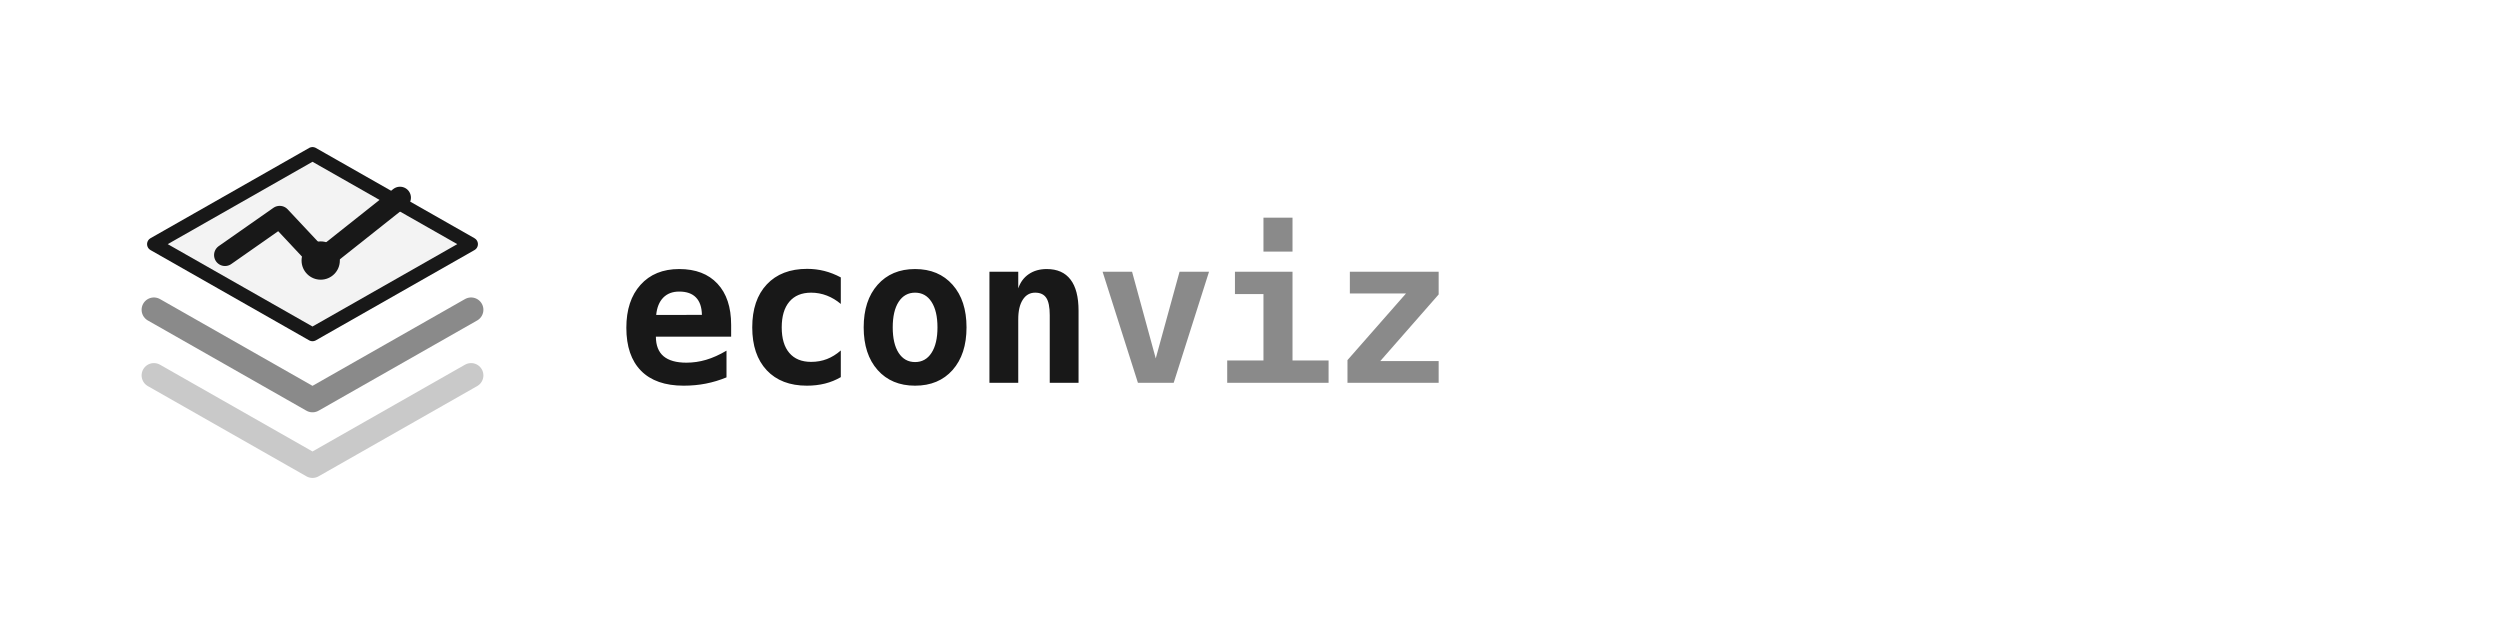
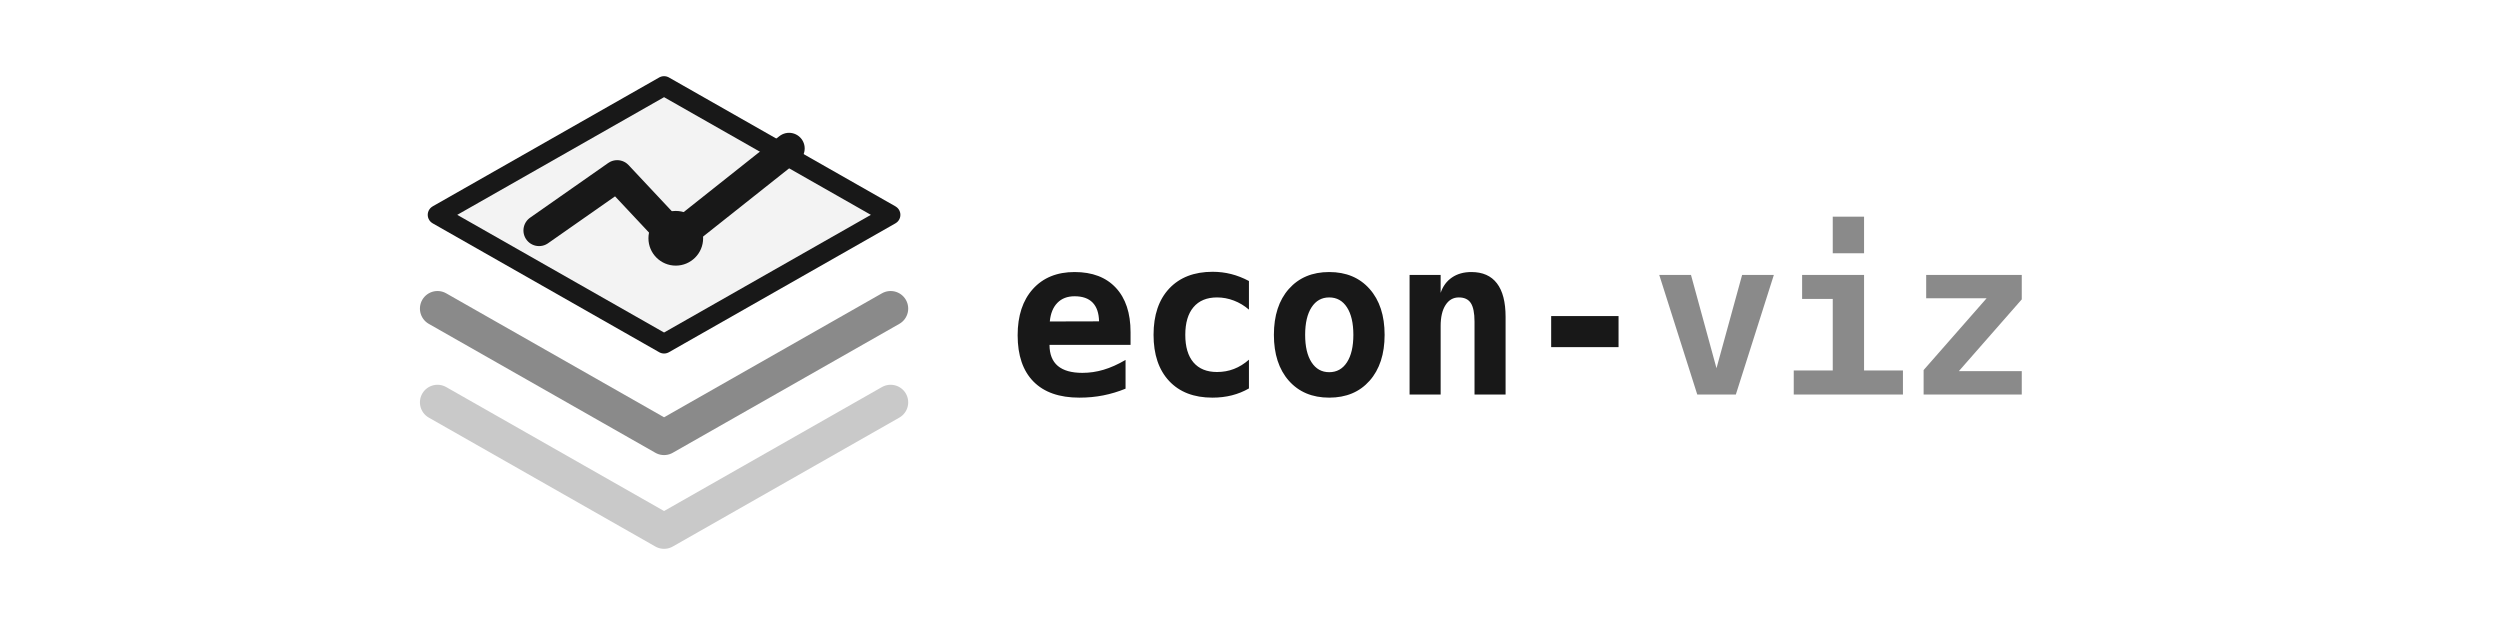
<svg xmlns="http://www.w3.org/2000/svg" viewBox="0 0 640 160" width="640" height="160" role="img" aria-label="EconViz">
-   <g transform="translate(24 24) scale(.7)" stroke-linecap="round" stroke-linejoin="round">
-     <path d="M22 55L80 22L138 55L80 88Z" fill="#f3f3f3" stroke="#181818" stroke-width="5" />
-     <path d="M22 79L80 112L138 79" fill="none" stroke="#8a8a8a" stroke-width="9" />
-     <path d="M22 103L80 136L138 103" fill="none" stroke="#c9c9c9" stroke-width="9" />
-     <path d="M48 59L68 45L83 61L112 38" fill="none" stroke="#181818" stroke-width="8" />
-     <circle cx="83" cy="61" r="7" fill="#181818" />
+   <g transform="translate(90 0)">
+     <g stroke-linecap="round" stroke-linejoin="round">
+       <path d="M22 55L80 22L138 55L80 88Z" fill="#f3f3f3" stroke="#181818" stroke-width="5" />
+       <path d="M22 79L80 112L138 79" fill="none" stroke="#8a8a8a" stroke-width="9" />
+       <path d="M22 103L80 136L138 103" fill="none" stroke="#c9c9c9" stroke-width="9" />
+       <path d="M48 59L68 45L83 61L112 38" fill="none" stroke="#181818" stroke-width="8" />
+       <circle cx="83" cy="61" r="7" fill="#181818" />
+     </g>
+     <text x="168" y="101" font-family="'JetBrains Mono','SFMono-Regular',Consolas,monospace" font-size="56" font-weight="700" letter-spacing="-1" fill="#181818">econ-<tspan fill="#8a8a8a">viz</tspan>
+     </text>
  </g>
-   <text x="158" y="98" font-family="'JetBrains Mono','SFMono-Regular',Consolas,monospace" font-size="52" font-weight="700" letter-spacing="-1" fill="#181818">econ<tspan fill="#8a8a8a">viz</tspan>
-   </text>
</svg>
